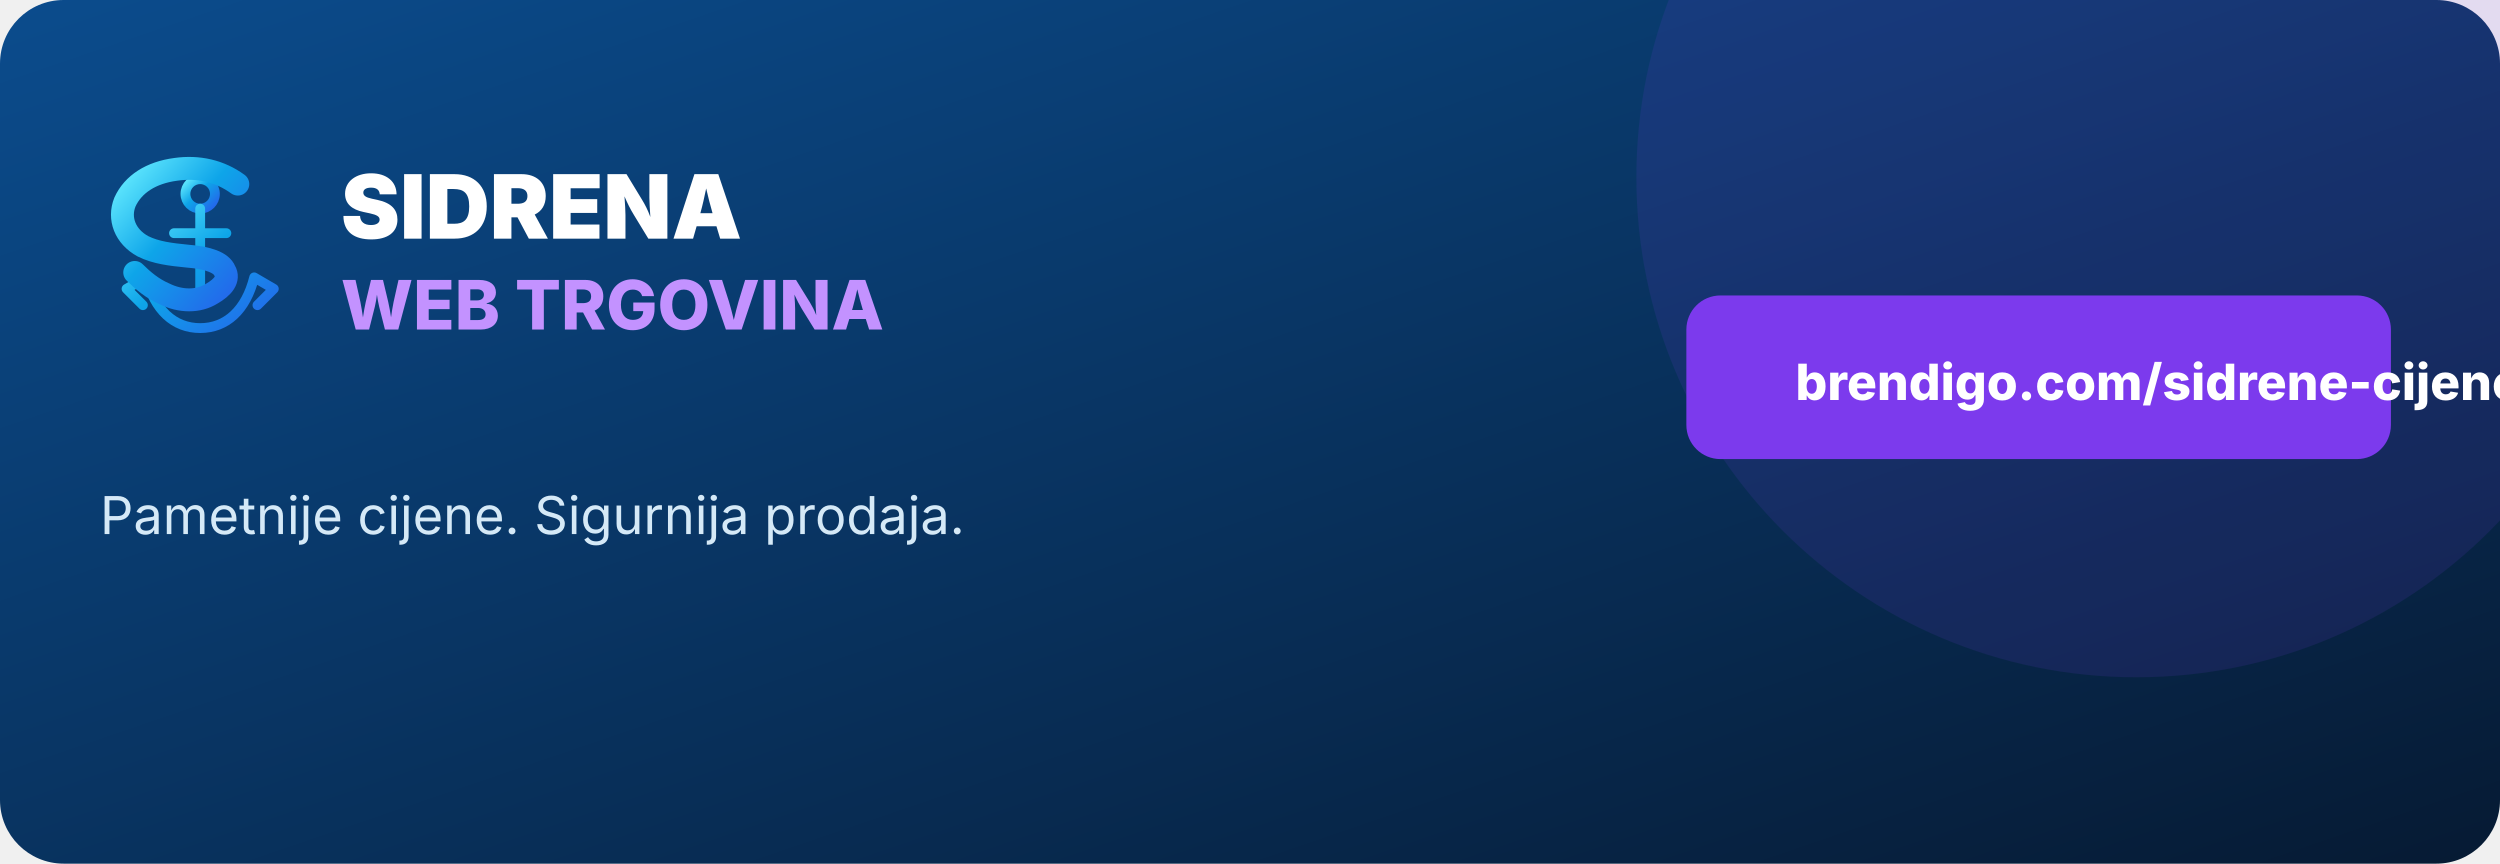
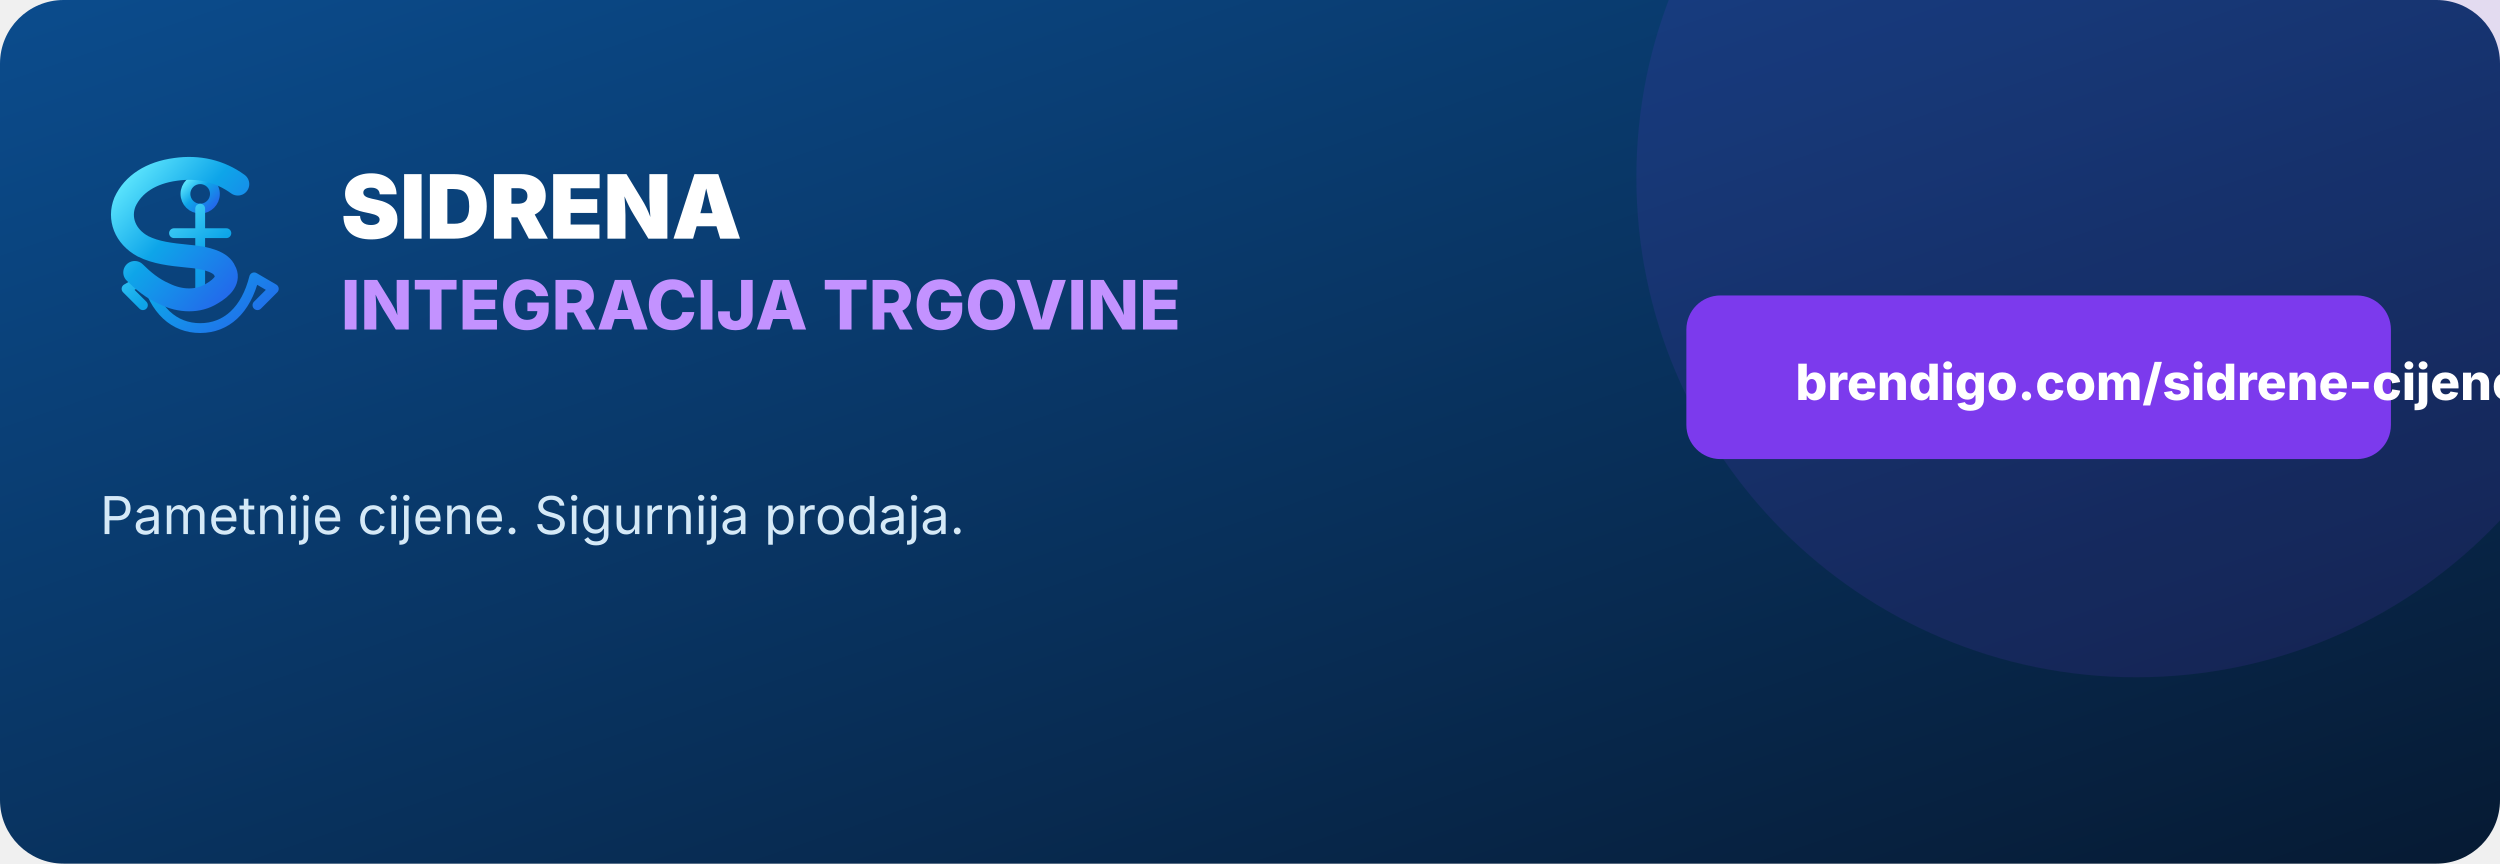
<svg xmlns="http://www.w3.org/2000/svg" viewBox="0 0 1100 380" role="img" aria-labelledby="t">
  <defs>
    <linearGradient id="n" x1="0" y1="0" x2="1" y2="1">
      <stop stop-color="#0B4C8D" />
      <stop offset="1" stop-color="#061A33" />
    </linearGradient>
    <linearGradient id="m" x1="0" y1="0" x2="1" y2="1">
      <stop stop-color="#65ECFF" />
      <stop offset=".45" stop-color="#0EA5E9" />
      <stop offset="1" stop-color="#2563EB" />
    </linearGradient>
  </defs>
  <rect width="1100" height="380" rx="28" fill="url(#n)" />
  <circle cx="940" cy="78" r="220" fill="#7C3AED" opacity=".12" />
  <g transform="translate(42 63) scale(.72)">
    <g fill="none" stroke="url(#m)" stroke-linecap="round" stroke-linejoin="round">
      <circle cx="64" cy="31" r="9" stroke-width="6" />
      <path d="M64 40v52M48 55h32M31 82c5 20 17 31 33 31s28-11 33-31M31 82l-12 7 10 10m68-17 12 7-10 10" stroke-width="6" />
      <path d="M87 25c-11-8-24-11-38-9-15 2-26 9-31 20-4 10 0 21 11 27 8 4 17 5 27 6 13 1 21 4 23 9 3 5-1 10-8 14-8 5-19 5-29 0-7-3-13-8-18-13" stroke-width="14" />
    </g>
  </g>
  <text x="150" y="105" fill="#fff" font-family="Inter,Segoe UI,Arial,sans-serif" font-size="39" font-weight="850">SIDRENA</text>
-   <text x="150" y="145" fill="#C392FF" font-family="Inter,Segoe UI,Arial,sans-serif" font-size="30" font-weight="800">WEB TRGOVINA</text>
+   <text x="150" y="145" fill="#C392FF" font-family="Inter,Segoe UI,Arial,sans-serif" font-size="30" font-weight="800">INTEGRACIJA TRGOVINE</text>
  <text x="44" y="235" fill="#D5E9F7" font-family="Inter,Segoe UI,Arial,sans-serif" font-size="23">Pametnije cijene. Sigurnija prodaja.</text>
  <rect x="742" y="130" width="310" height="72" rx="15" fill="#7C3AED" />
  <text x="790" y="176" fill="#fff" font-family="Inter,Segoe UI,Arial,sans-serif" font-size="22" font-weight="800">brendigo.com/sidrene-cijene</text>
</svg>
